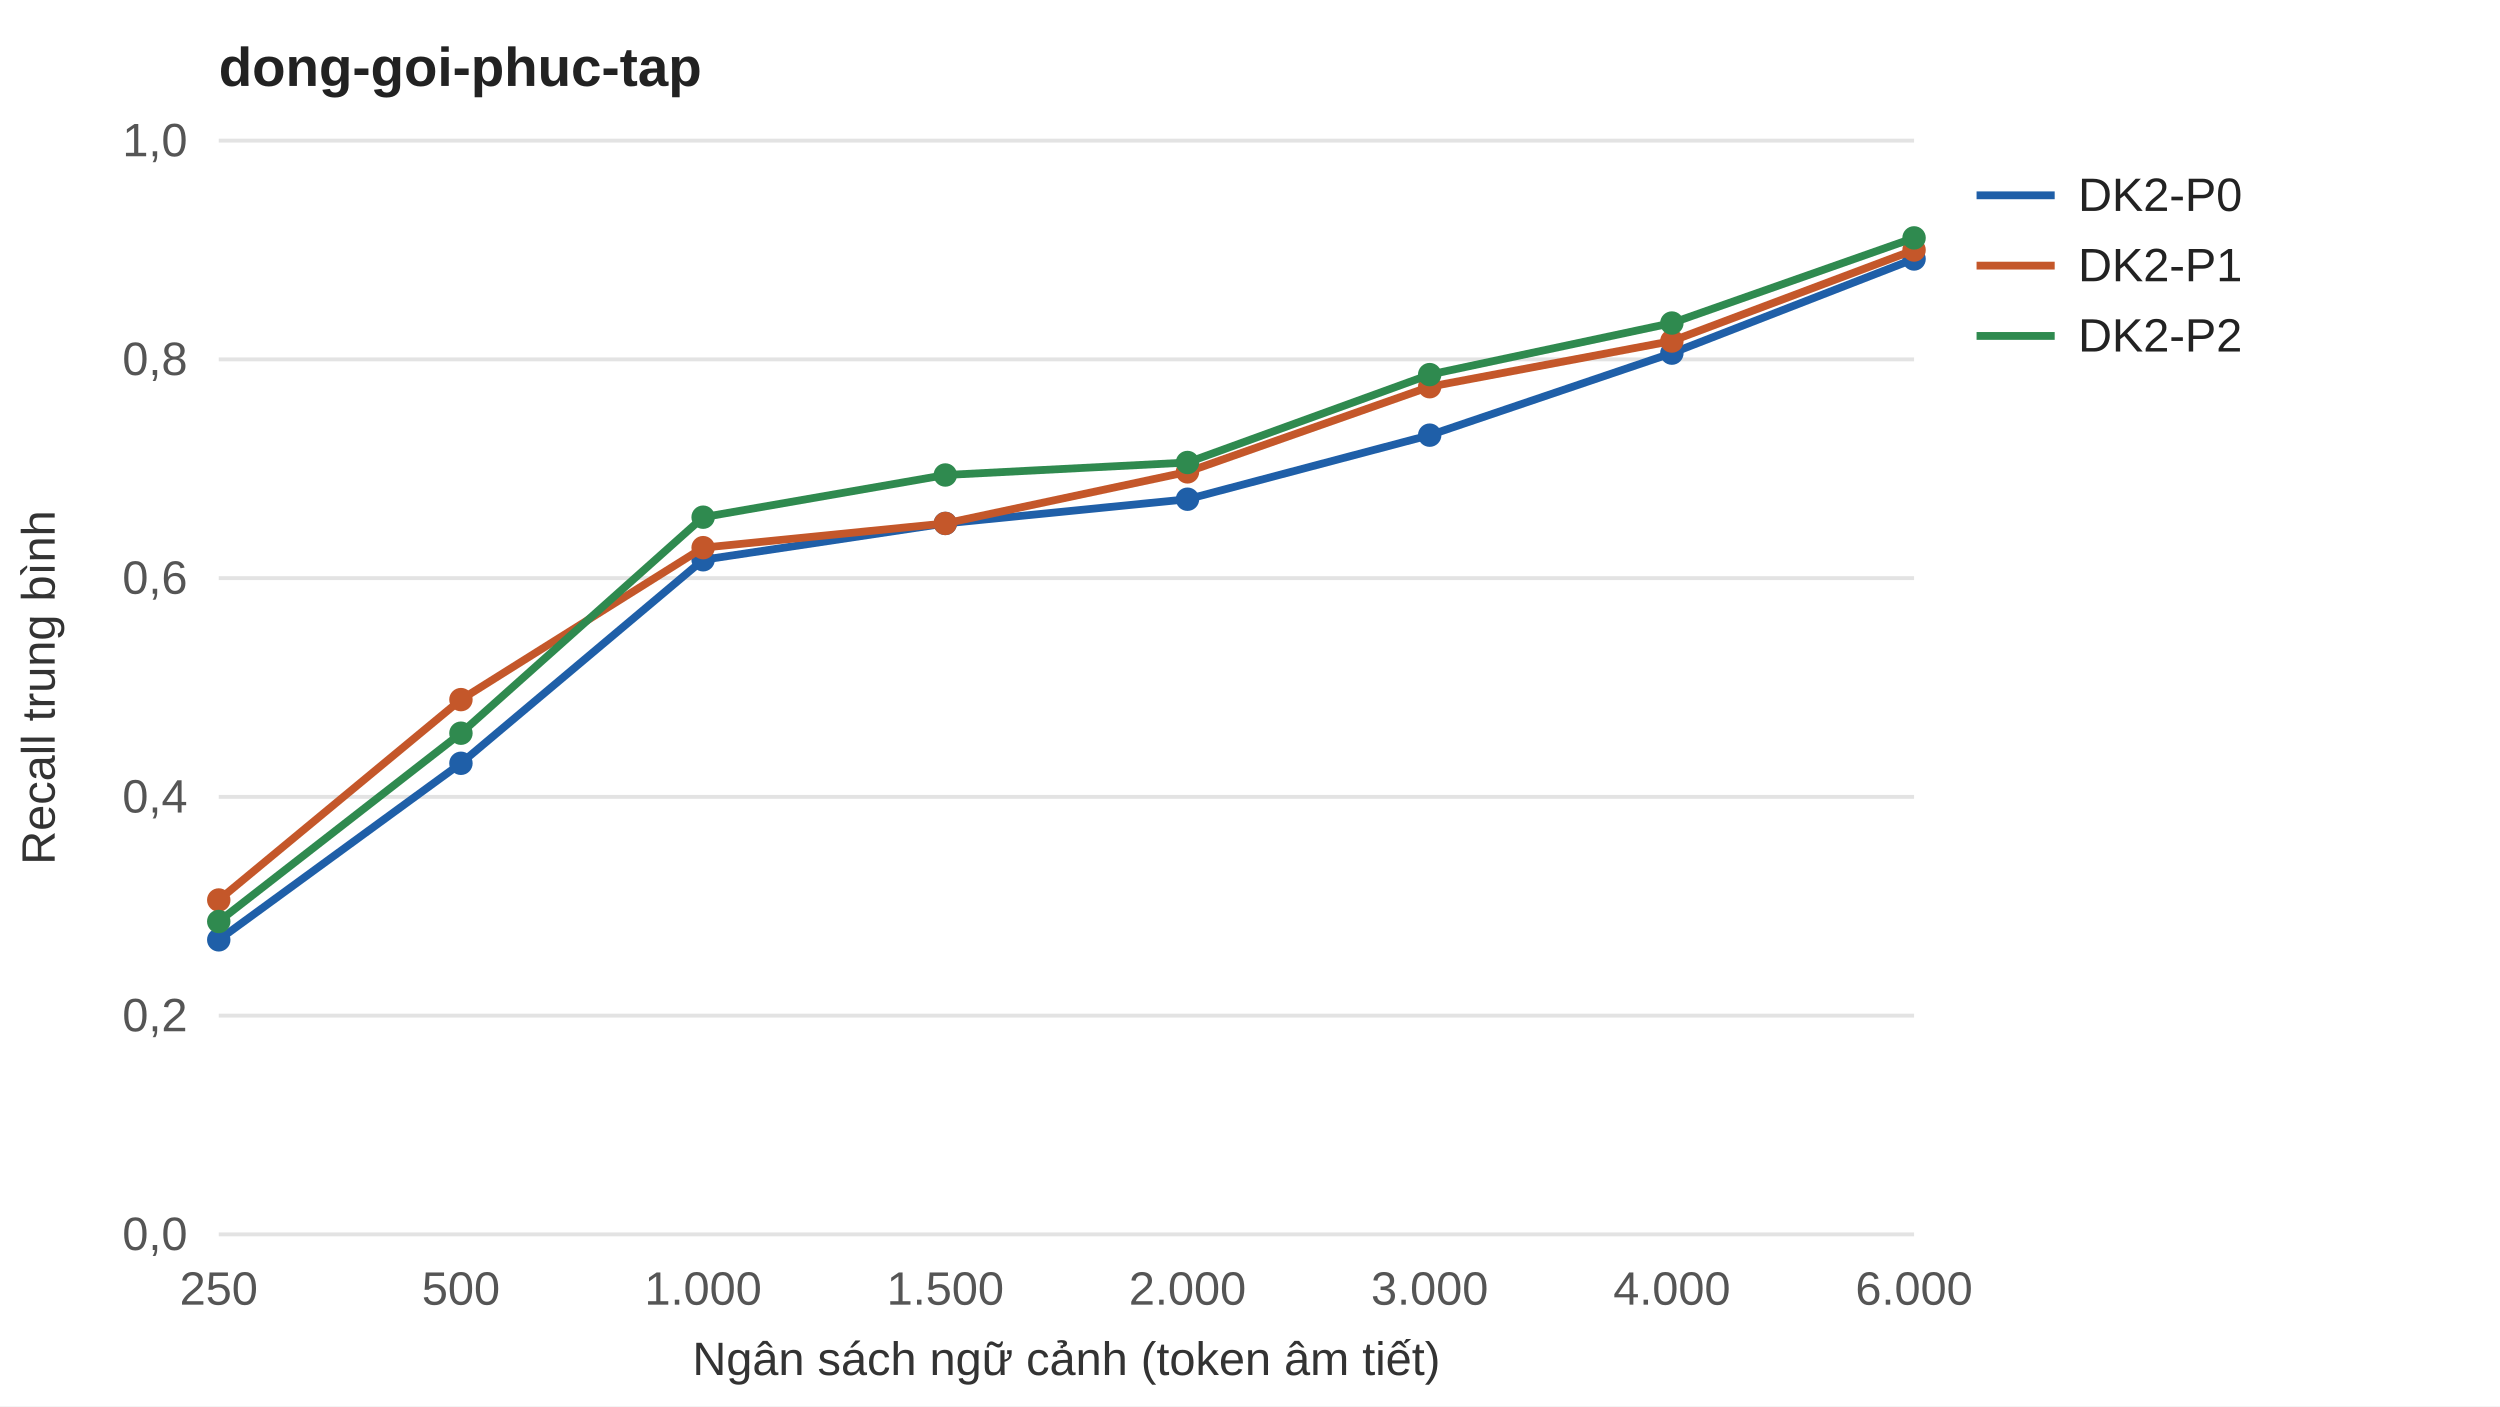
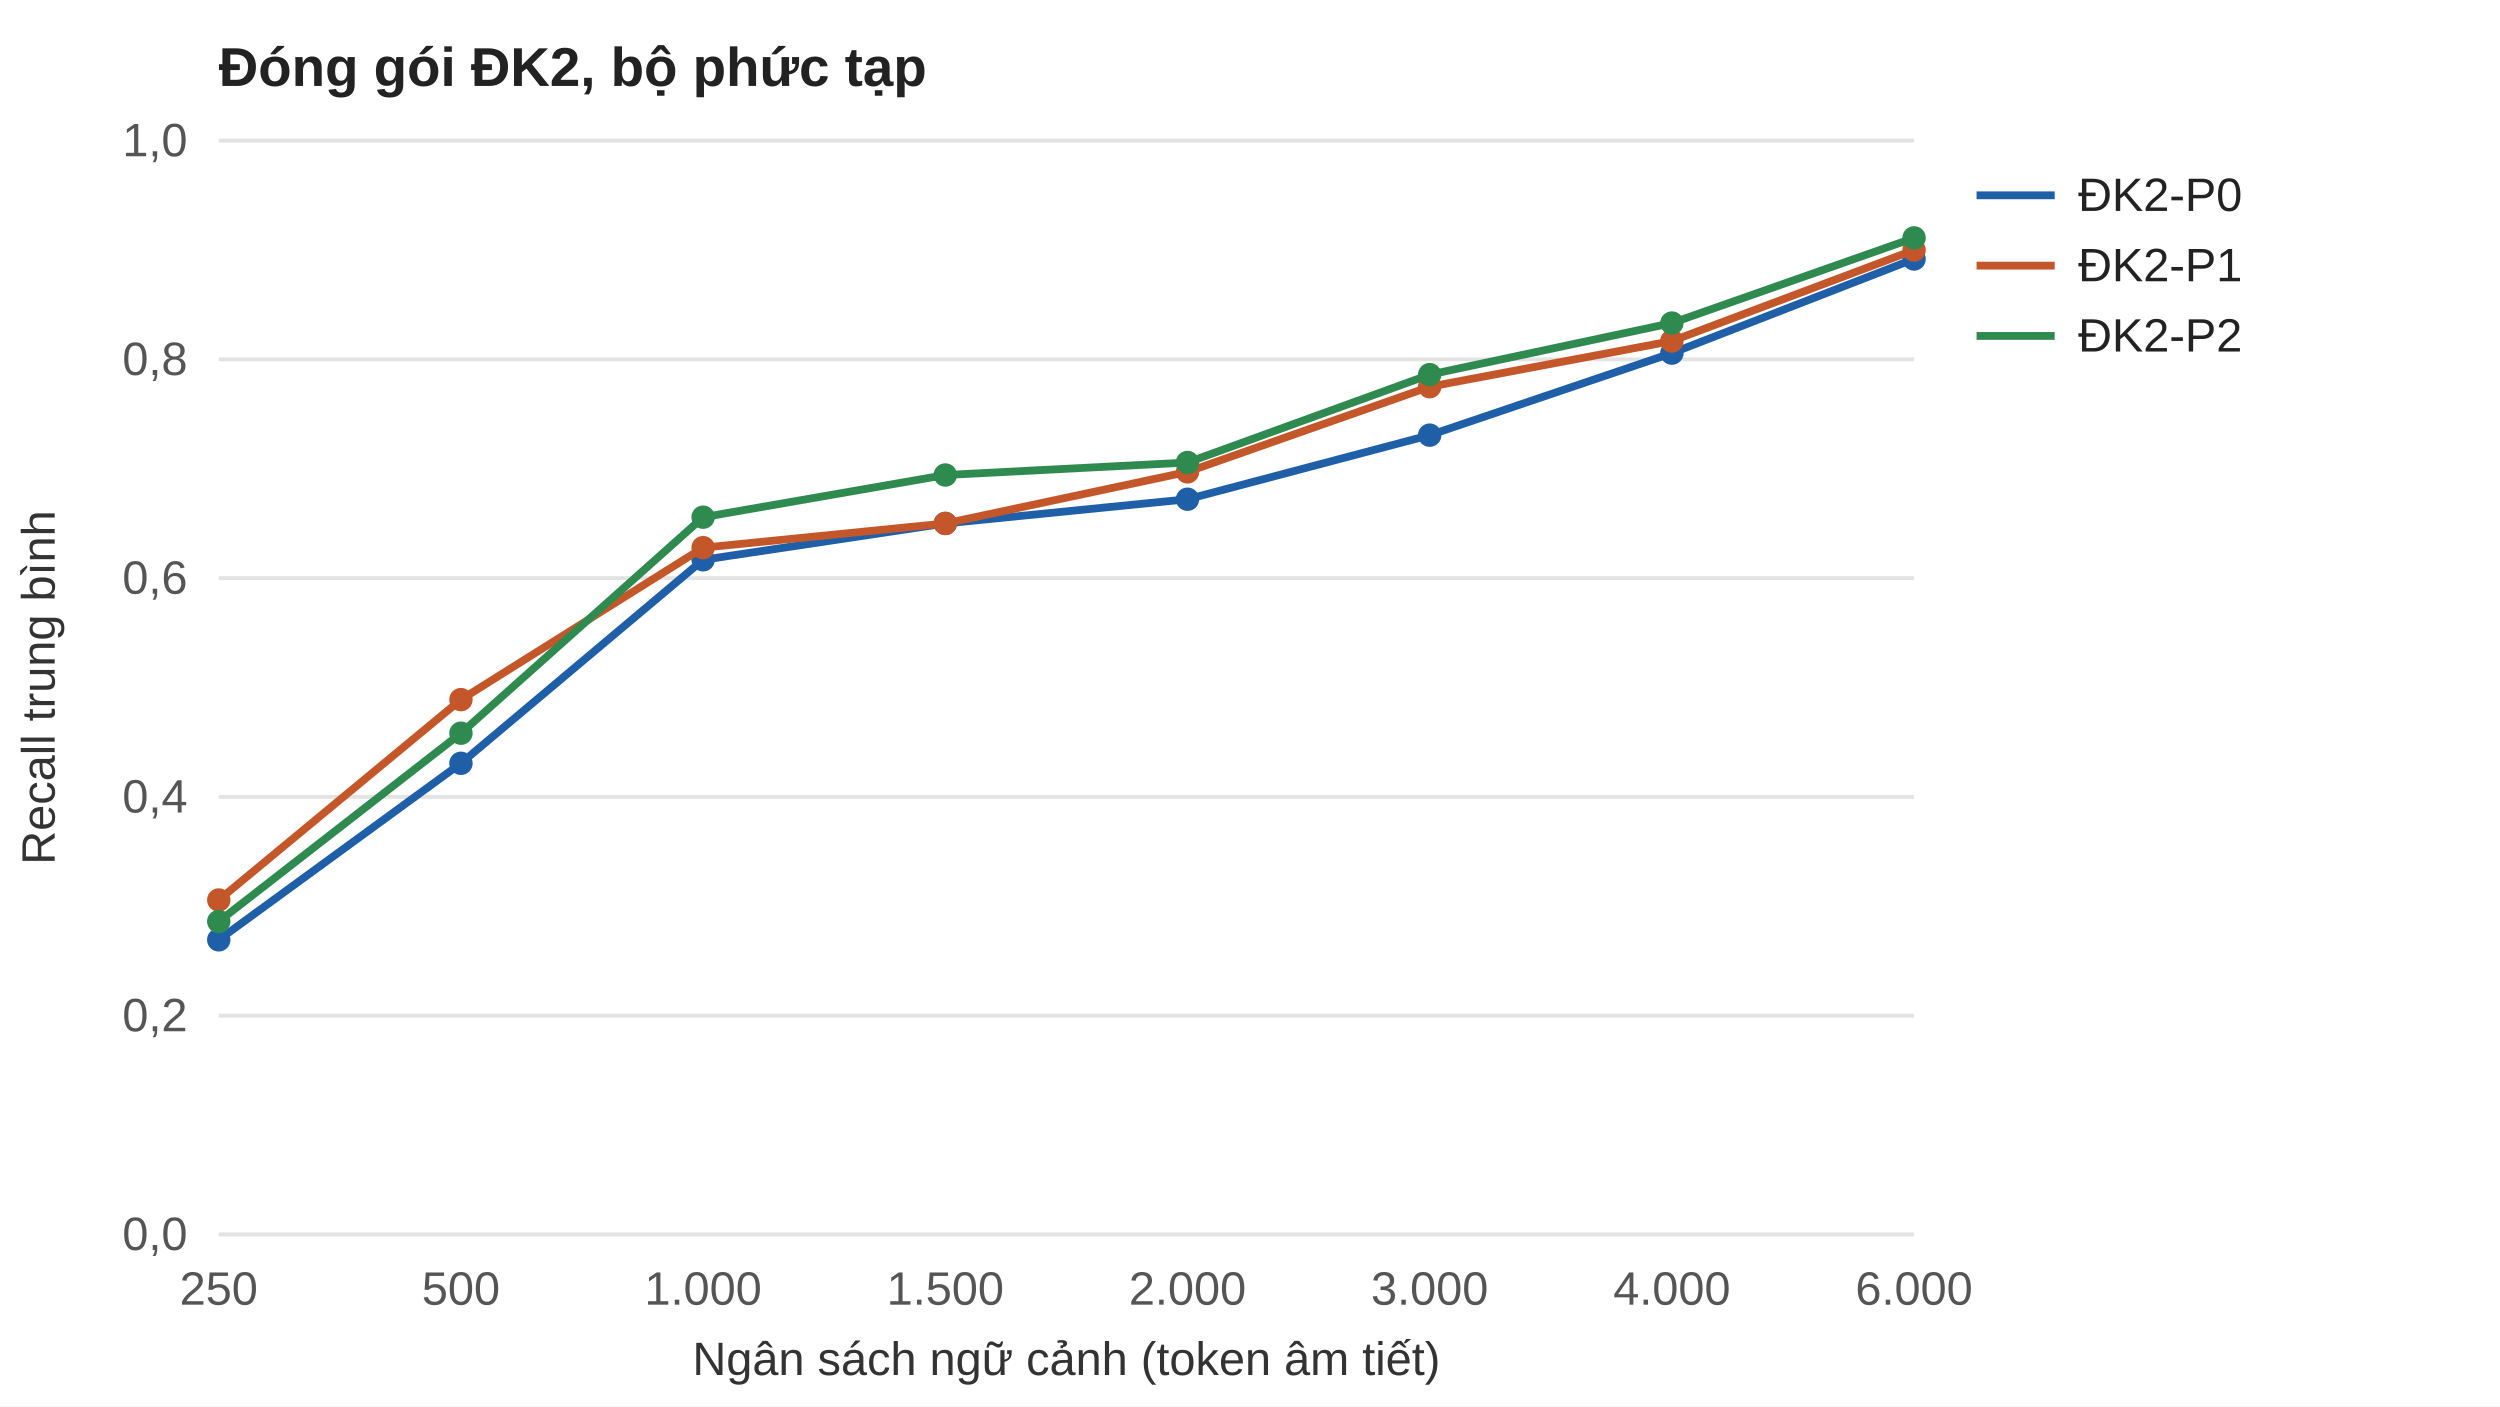
<svg xmlns="http://www.w3.org/2000/svg" width="640" height="360" viewBox="0 0 640 360" font-family="Segoe UI, Arial, sans-serif" font-size="12">
  <rect width="640" height="360" fill="#ffffff" />
-   <text x="56" y="22" font-size="14" font-weight="600" fill="#222">dong-goi-phuc-tap</text>
+   <text x="56" y="22" font-size="14" font-weight="600" fill="#222">Đóng gói ĐK2, bộ phức tạp</text>
  <line x1="56" x2="490" y1="316.0" y2="316.0" stroke="#e3e3e3" />
  <text x="48" y="320.0" text-anchor="end" fill="#555">0,0</text>
  <line x1="56" x2="490" y1="260.0" y2="260.0" stroke="#e3e3e3" />
  <text x="48" y="264.0" text-anchor="end" fill="#555">0,2</text>
  <line x1="56" x2="490" y1="204.0" y2="204.0" stroke="#e3e3e3" />
  <text x="48" y="208.0" text-anchor="end" fill="#555">0,4</text>
  <line x1="56" x2="490" y1="148.0" y2="148.0" stroke="#e3e3e3" />
  <text x="48" y="152.0" text-anchor="end" fill="#555">0,6</text>
  <line x1="56" x2="490" y1="92.0" y2="92.0" stroke="#e3e3e3" />
  <text x="48" y="96.0" text-anchor="end" fill="#555">0,8</text>
  <line x1="56" x2="490" y1="36.0" y2="36.0" stroke="#e3e3e3" />
  <text x="48" y="40.0" text-anchor="end" fill="#555">1,0</text>
  <text x="56.0" y="334" text-anchor="middle" fill="#555">250</text>
  <text x="118.0" y="334" text-anchor="middle" fill="#555">500</text>
  <text x="180.0" y="334" text-anchor="middle" fill="#555">1.000</text>
  <text x="242.0" y="334" text-anchor="middle" fill="#555">1.500</text>
  <text x="304.0" y="334" text-anchor="middle" fill="#555">2.000</text>
  <text x="366.0" y="334" text-anchor="middle" fill="#555">3.000</text>
  <text x="428.0" y="334" text-anchor="middle" fill="#555">4.000</text>
  <text x="490.0" y="334" text-anchor="middle" fill="#555">6.000</text>
  <text x="273.0" y="352" text-anchor="middle" fill="#333">Ngân sách ngữ cảnh (token âm tiết)</text>
  <text x="14" y="176.0" transform="rotate(-90 14 176.0)" text-anchor="middle" fill="#333">Recall trung bình</text>
  <polyline fill="none" stroke="#1f5fa8" stroke-width="2" points="56.0,240.6 118.0,195.4 180.0,143.3 242.0,134.0 304.0,127.8 366.0,111.4 428.0,90.4 490.0,66.3" />
  <circle cx="56.0" cy="240.6" r="3" fill="#1f5fa8" />
  <circle cx="118.0" cy="195.4" r="3" fill="#1f5fa8" />
  <circle cx="180.0" cy="143.3" r="3" fill="#1f5fa8" />
  <circle cx="242.0" cy="134.0" r="3" fill="#1f5fa8" />
  <circle cx="304.0" cy="127.8" r="3" fill="#1f5fa8" />
  <circle cx="366.0" cy="111.4" r="3" fill="#1f5fa8" />
  <circle cx="428.0" cy="90.4" r="3" fill="#1f5fa8" />
  <circle cx="490.0" cy="66.3" r="3" fill="#1f5fa8" />
  <line x1="506" x2="526" y1="50" y2="50" stroke="#1f5fa8" stroke-width="2" />
-   <text x="532" y="54" fill="#222">DK2-P0</text>
+   <text x="532" y="54" fill="#222">ĐK2-P0</text>
  <polyline fill="none" stroke="#c4572a" stroke-width="2" points="56.0,230.4 118.0,179.1 180.0,140.2 242.0,134.0 304.0,120.8 366.0,99.0 428.0,87.3 490.0,64.0" />
  <circle cx="56.0" cy="230.4" r="3" fill="#c4572a" />
  <circle cx="118.0" cy="179.1" r="3" fill="#c4572a" />
  <circle cx="180.0" cy="140.2" r="3" fill="#c4572a" />
  <circle cx="242.0" cy="134.0" r="3" fill="#c4572a" />
  <circle cx="304.0" cy="120.8" r="3" fill="#c4572a" />
  <circle cx="366.0" cy="99.0" r="3" fill="#c4572a" />
  <circle cx="428.0" cy="87.3" r="3" fill="#c4572a" />
  <circle cx="490.0" cy="64.0" r="3" fill="#c4572a" />
  <line x1="506" x2="526" y1="68" y2="68" stroke="#c4572a" stroke-width="2" />
-   <text x="532" y="72" fill="#222">DK2-P1</text>
+   <text x="532" y="72" fill="#222">ĐK2-P1</text>
  <polyline fill="none" stroke="#2f8a4f" stroke-width="2" points="56.0,235.9 118.0,187.7 180.0,132.4 242.0,121.6 304.0,118.4 366.0,95.9 428.0,82.7 490.0,60.9" />
  <circle cx="56.0" cy="235.9" r="3" fill="#2f8a4f" />
  <circle cx="118.0" cy="187.7" r="3" fill="#2f8a4f" />
  <circle cx="180.0" cy="132.4" r="3" fill="#2f8a4f" />
  <circle cx="242.0" cy="121.6" r="3" fill="#2f8a4f" />
  <circle cx="304.0" cy="118.4" r="3" fill="#2f8a4f" />
  <circle cx="366.0" cy="95.9" r="3" fill="#2f8a4f" />
  <circle cx="428.0" cy="82.7" r="3" fill="#2f8a4f" />
  <circle cx="490.0" cy="60.9" r="3" fill="#2f8a4f" />
  <line x1="506" x2="526" y1="86" y2="86" stroke="#2f8a4f" stroke-width="2" />
-   <text x="532" y="90" fill="#222">DK2-P2</text>
+   <text x="532" y="90" fill="#222">ĐK2-P2</text>
</svg>
